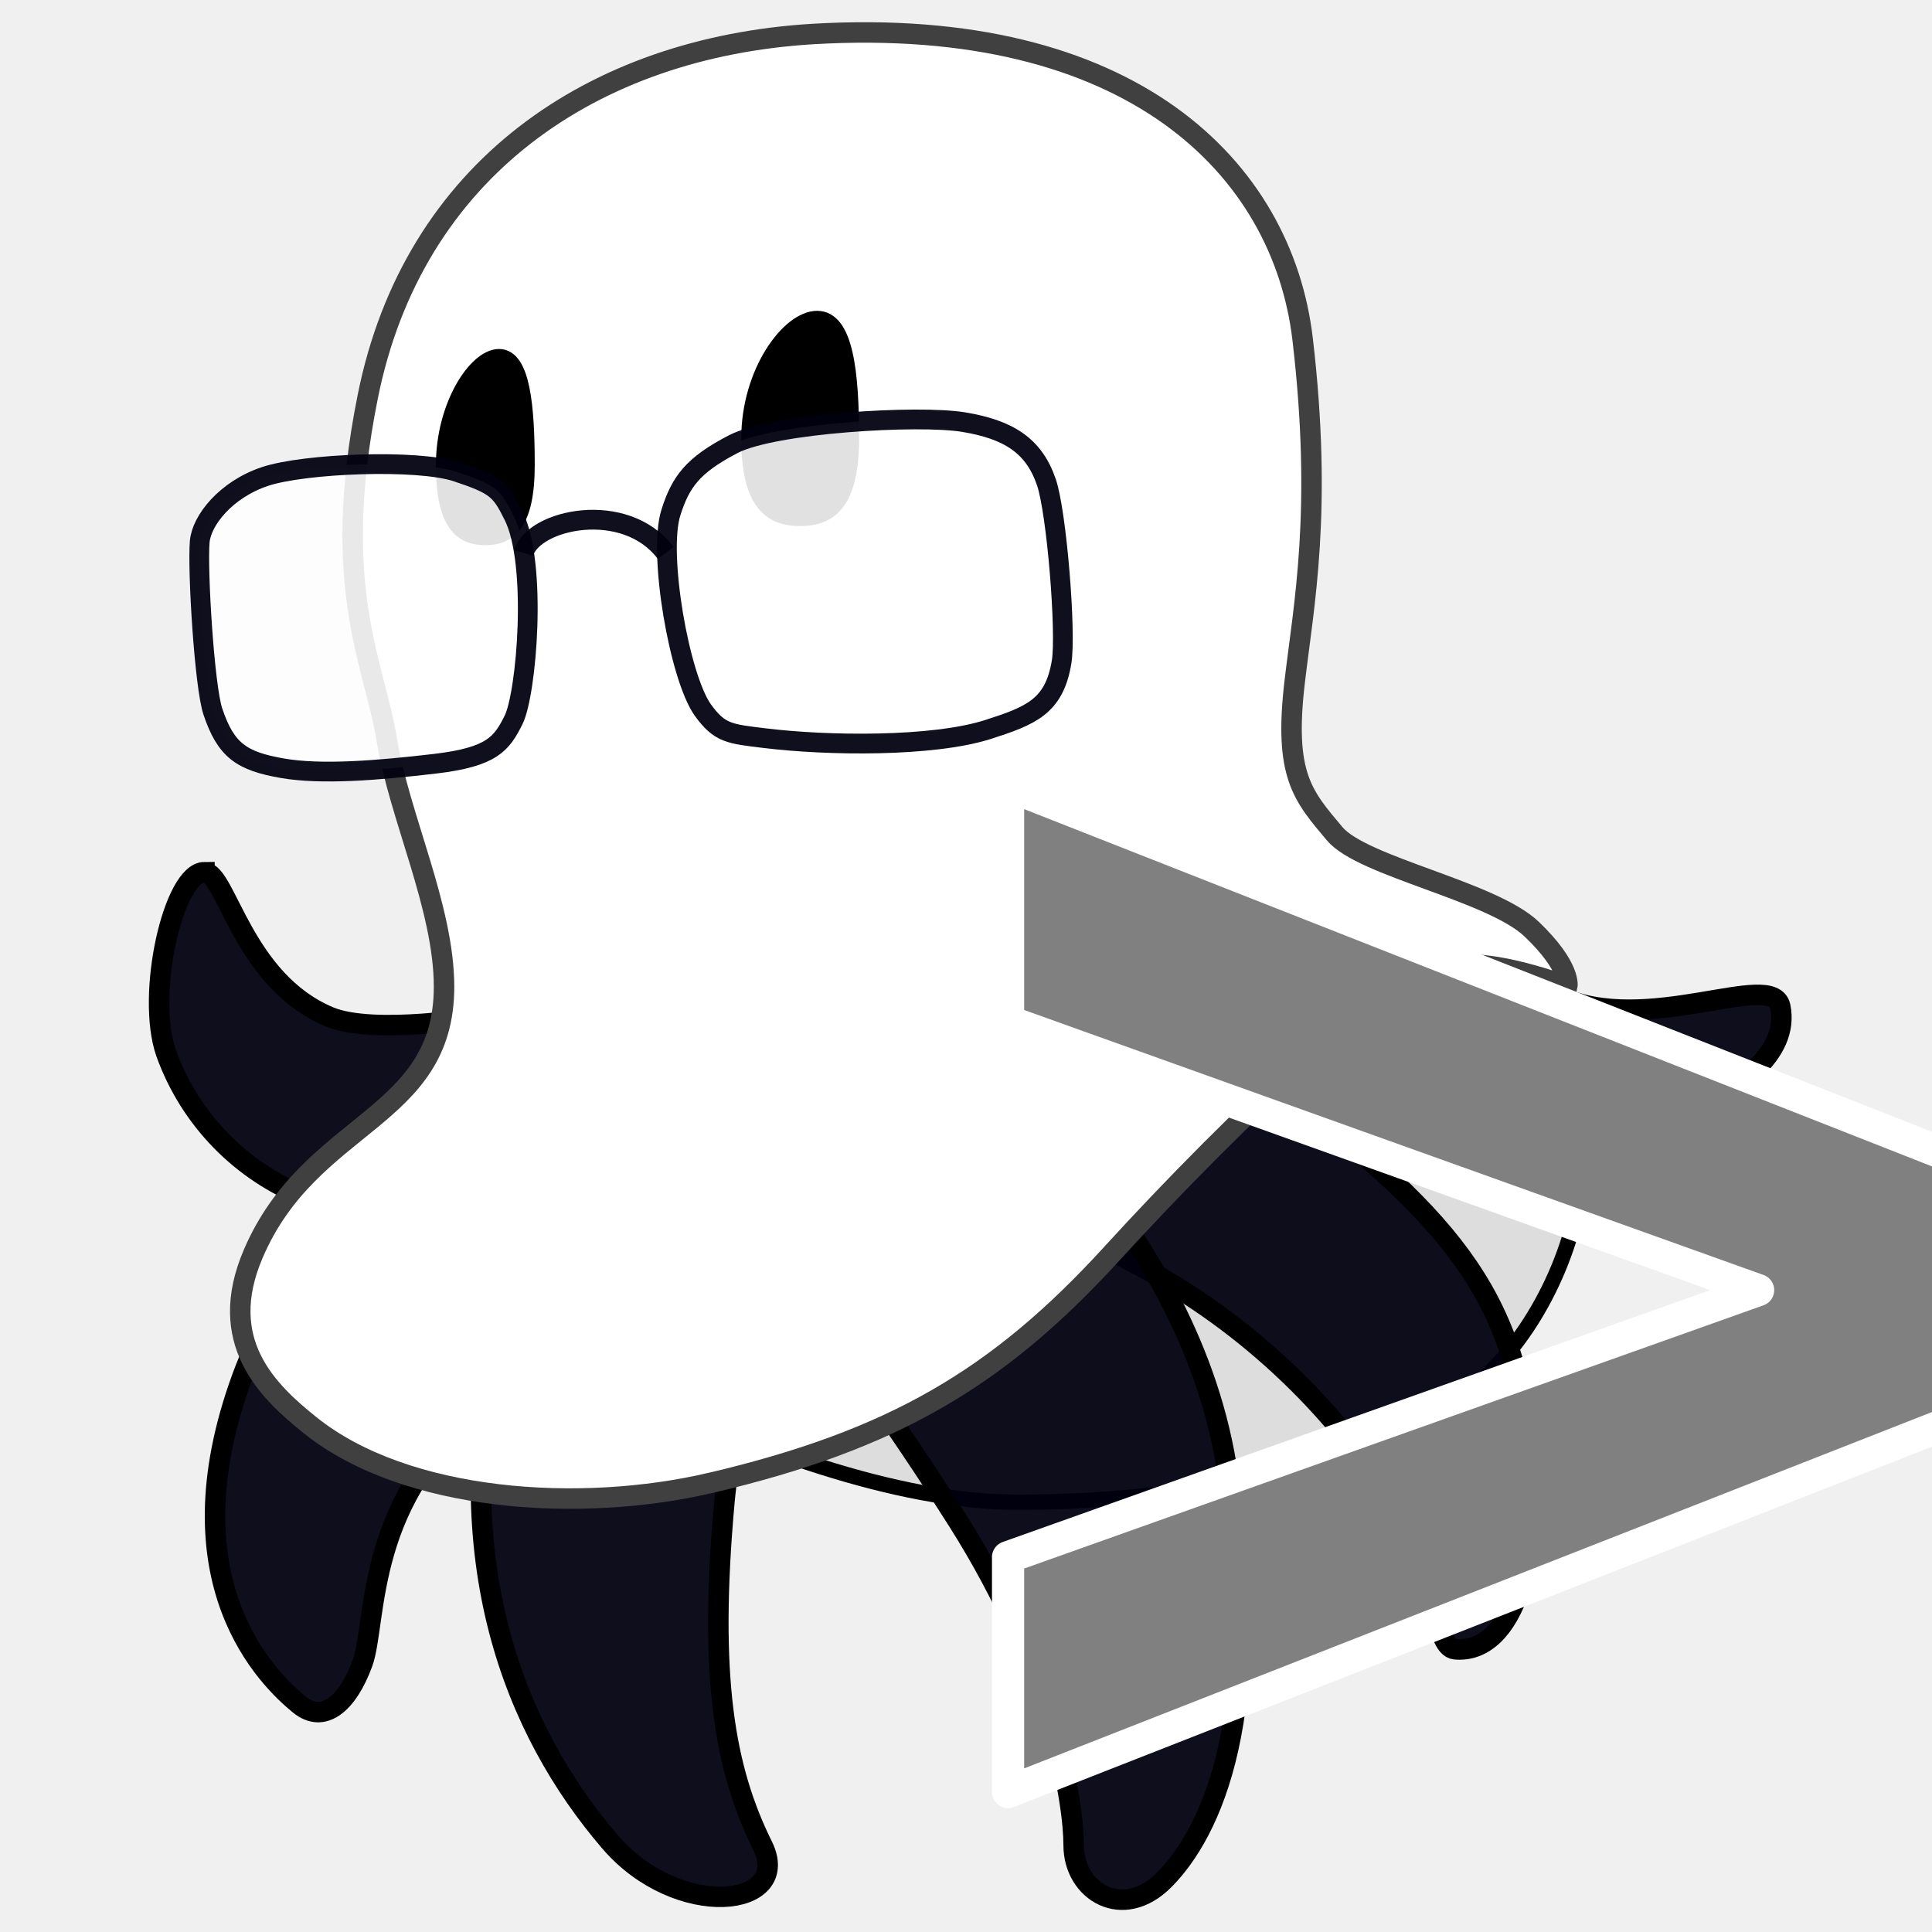
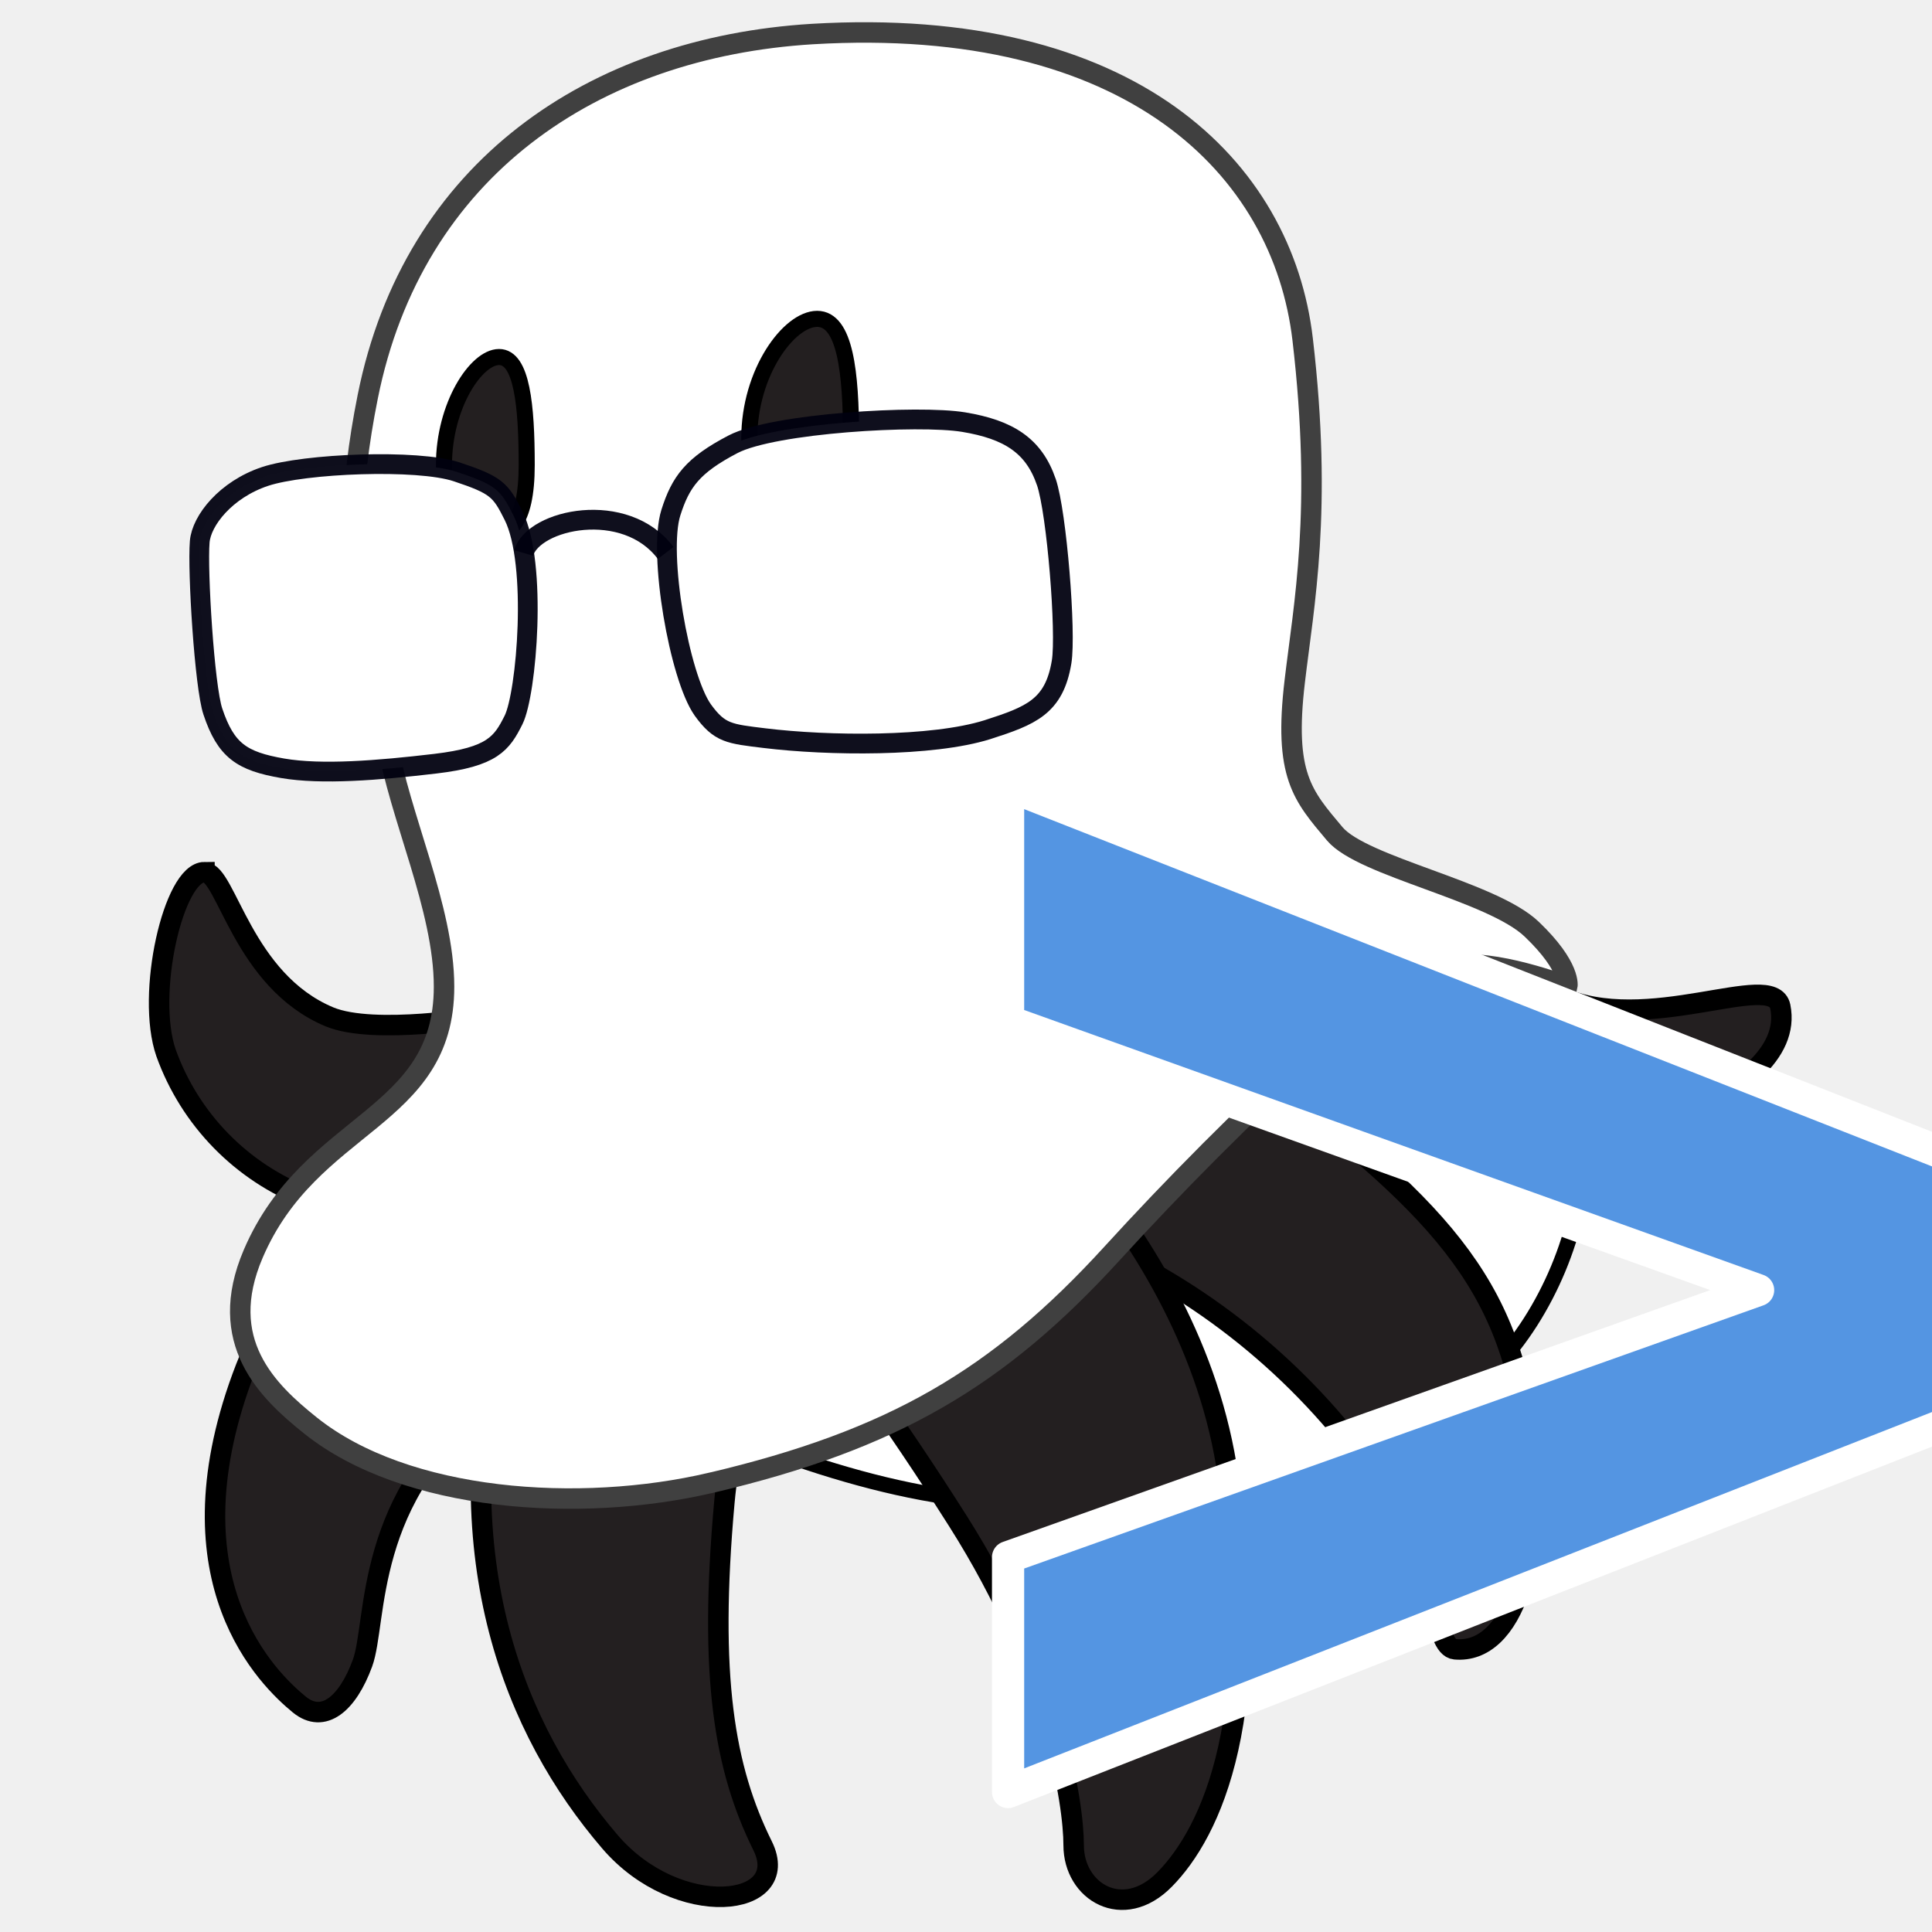
<svg xmlns="http://www.w3.org/2000/svg" xmlns:xlink="http://www.w3.org/1999/xlink" id="Layer_1" data-name="Layer 1" viewBox="0 0 240 240" version="1.1">
  <defs id="defs3775">
    <linearGradient id="linearGradient8431">
      <stop style="stop-color:#000000;stop-opacity:1;" offset="0" id="stop8427" />
      <stop style="stop-color:#000000;stop-opacity:0;" offset="1" id="stop8429" />
    </linearGradient>
    <linearGradient id="linearGradient8395">
      <stop style="stop-color:#ffffff;stop-opacity:1;" offset="0" id="stop8391" />
      <stop style="stop-color:#ffffff;stop-opacity:0;" offset="1" id="stop8393" />
    </linearGradient>
    <style id="style3773">.cls-1,.cls-4{fill:#fff;}.cls-1,.cls-2,.cls-4,.cls-5{stroke:#231f20;stroke-miterlimit:10;}.cls-1{stroke-width:5px;}.cls-2,.cls-3{fill:#231f20;}.cls-2{stroke-width:3px;}.cls-4,.cls-5{stroke-width:4px;}.cls-5{fill:none;}</style>
    <linearGradient xlink:href="#linearGradient8395" id="linearGradient8399" x1="120.79" y1="170.551" x2="234.759" y2="170.551" gradientUnits="userSpaceOnUse" />
    <linearGradient xlink:href="#linearGradient8431" id="linearGradient8433" x1="120.79" y1="170.551" x2="234.759" y2="170.551" gradientUnits="userSpaceOnUse" gradientTransform="translate(4.31455,10.06728)" />
  </defs>
-   <g id="g7825" transform="matrix(2.726335,0,0,2.726335,-7.022134,-29.71735)">
-     <path style="display:inline;fill:#dddddd;fill-opacity:1;stroke:#000000;stroke-width:0.695;stroke-miterlimit:4;stroke-dasharray:none;stroke-opacity:1" id="path3779-7" d="m 48.889,79.348 c 8.089,0 14.789,-1.566 20.009,-4.698 5.1,-3.059 8.699,-13.947 2.61,-17.224 -2.629,-1.416 -9.987,-0.546 -16.278,0.766 -6.291,1.312 -35.958,4.586 -35.049,7.864 0.909,3.278 17.925,13.292 28.708,13.292 z" class="cls-1" />
-     <g transform="translate(-221.102,-52.33531)" style="display:inline;stroke:#000000;stroke-opacity:1" id="g7677">
-       <path class="cls-2" d="m 232.994,102.976 c 0.993,0 1.739,4.942 5.695,6.592 2.036,0.846 6.955,0 6.955,0 l -1.008,8.728 c 0,0 -2.964,1.159 -6.955,-0.491 a 11.089,11.089 0 0 1 -6.437,-6.592 c -0.931,-2.681 0.344,-8.238 1.75,-8.238 z" id="path3781-0" style="fill:#00000f;fill-opacity:0.941;stroke:#000000;stroke-width:0.933;stroke-miterlimit:4;stroke-dasharray:none;stroke-opacity:1" />
-       <path class="cls-2" d="m 279.332,110.8 c 9.505,7.001 12.917,10.432 13.91,17.387 0.869,6.085 -0.653,10.432 -3.265,10.197 -1.001,-0.093 -0.827,-3.586 -2.821,-6.731 a 31.057,31.057 0 0 0 -12.615,-11.29 c -6.337,-3.029 4.791,-9.563 4.791,-9.563 z" id="path3783-4" style="fill:#00000f;fill-opacity:0.941;stroke:#000000;stroke-width:0.933;stroke-miterlimit:4;stroke-dasharray:none;stroke-opacity:1" />
-       <path class="cls-2" d="m 304.795,109.099 c 0.869,4.293 -9.595,6.917 -12.203,6.917 -2.608,0 -9.636,-0.815 -12.244,-2.554 -2.608,-1.739 1.739,-6.955 5.216,-6.955 3.477,0 5.195,0.284 9.138,2.115 4.008,1.861 9.746,-1.227 10.093,0.477 z" id="path3785-7" style="fill:#00000f;fill-opacity:0.941;stroke:#000000;stroke-width:0.933;stroke-miterlimit:4;stroke-dasharray:none;stroke-opacity:1" />
-       <path class="cls-3" d="m 251.281,114.467 c -4.416,0.502 -13.156,2.187 -16.572,11.526 -3.416,9.339 1.194,13.751 2.608,14.91 1.09,0.889 2.195,-0.023 2.879,-1.893 0.684,-1.87 0.031,-7.666 5.796,-11.9 5.765,-4.235 8.5,-3.555 8.5,-3.555 z" id="path3787-5" style="fill:#00000f;fill-opacity:0.941;stroke:#000000;stroke-width:0.933;stroke-miterlimit:4;stroke-dasharray:none;stroke-opacity:1" />
-       <path class="cls-3" d="m 246.447,123.516 c -2.442,10.842 0.676,18.573 5.023,23.639 3.091,3.605 8.357,3.018 6.955,0.182 -1.739,-3.512 -2.461,-7.693 -1.739,-15.683 0.723,-7.99 6.348,-13.856 6.348,-13.856 l -10.896,-5.232 c 0,0 -3.508,1.26 -5.691,10.95 z" id="path3789-3" style="fill:#00000f;fill-opacity:0.941;stroke:#000000;stroke-width:0.933;stroke-miterlimit:4;stroke-dasharray:none;stroke-opacity:1" />
-       <path class="cls-3" d="m 272.598,147.313 c 0,2.125 2.253,3.477 4.138,1.565 2.106,-2.125 4.702,-7.488 2.817,-18.898 -1.886,-11.41 -12.24,-19.126 -12.24,-19.126 l -10.363,7.608 c 0,0 4.424,4.691 10.37,14.072 4.409,6.955 5.278,12.878 5.278,14.779 z" id="path3791-7" style="fill:#00000f;fill-opacity:0.941;stroke:#000000;stroke-width:0.933;stroke-miterlimit:4;stroke-dasharray:none;stroke-opacity:1" />
+   <g id="g7825" transform="matrix(2.726335,0,0,2.726335,-7.022134,-29.71735)" style="fill-opacity:1">
+     <path style="display:inline;fill-opacity:1;stroke:#000000;stroke-width:0.695;stroke-miterlimit:4;stroke-dasharray:none;stroke-opacity:1" id="path3779-7" d="m 48.889,79.348 c 8.089,0 14.789,-1.566 20.009,-4.698 5.1,-3.059 8.699,-13.947 2.61,-17.224 -2.629,-1.416 -9.987,-0.546 -16.278,0.766 -6.291,1.312 -35.958,4.586 -35.049,7.864 0.909,3.278 17.925,13.292 28.708,13.292 z" class="cls-1" />
+     <g transform="translate(-221.102,-52.33531)" style="display:inline;stroke:#000000;stroke-opacity:1;fill-opacity:1" id="g7677">
+       <path class="cls-2" d="m 232.994,102.976 c 0.993,0 1.739,4.942 5.695,6.592 2.036,0.846 6.955,0 6.955,0 l -1.008,8.728 c 0,0 -2.964,1.159 -6.955,-0.491 a 11.089,11.089 0 0 1 -6.437,-6.592 c -0.931,-2.681 0.344,-8.238 1.75,-8.238 z" id="path3781-0" style="fill-opacity:1;stroke:#000000;stroke-width:0.933;stroke-miterlimit:4;stroke-dasharray:none;stroke-opacity:1" />
+       <path class="cls-2" d="m 279.332,110.8 c 9.505,7.001 12.917,10.432 13.91,17.387 0.869,6.085 -0.653,10.432 -3.265,10.197 -1.001,-0.093 -0.827,-3.586 -2.821,-6.731 a 31.057,31.057 0 0 0 -12.615,-11.29 c -6.337,-3.029 4.791,-9.563 4.791,-9.563 z" id="path3783-4" style="fill-opacity:1;stroke:#000000;stroke-width:0.933;stroke-miterlimit:4;stroke-dasharray:none;stroke-opacity:1" />
+       <path class="cls-2" d="m 304.795,109.099 c 0.869,4.293 -9.595,6.917 -12.203,6.917 -2.608,0 -9.636,-0.815 -12.244,-2.554 -2.608,-1.739 1.739,-6.955 5.216,-6.955 3.477,0 5.195,0.284 9.138,2.115 4.008,1.861 9.746,-1.227 10.093,0.477 z" id="path3785-7" style="fill-opacity:1;stroke:#000000;stroke-width:0.933;stroke-miterlimit:4;stroke-dasharray:none;stroke-opacity:1" />
+       <path class="cls-3" d="m 251.281,114.467 c -4.416,0.502 -13.156,2.187 -16.572,11.526 -3.416,9.339 1.194,13.751 2.608,14.91 1.09,0.889 2.195,-0.023 2.879,-1.893 0.684,-1.87 0.031,-7.666 5.796,-11.9 5.765,-4.235 8.5,-3.555 8.5,-3.555 z" id="path3787-5" style="fill-opacity:1;stroke:#000000;stroke-width:0.933;stroke-miterlimit:4;stroke-dasharray:none;stroke-opacity:1" />
+       <path class="cls-3" d="m 246.447,123.516 c -2.442,10.842 0.676,18.573 5.023,23.639 3.091,3.605 8.357,3.018 6.955,0.182 -1.739,-3.512 -2.461,-7.693 -1.739,-15.683 0.723,-7.99 6.348,-13.856 6.348,-13.856 l -10.896,-5.232 c 0,0 -3.508,1.26 -5.691,10.95 z" id="path3789-3" style="fill-opacity:1;stroke:#000000;stroke-width:0.933;stroke-miterlimit:4;stroke-dasharray:none;stroke-opacity:1" />
+       <path class="cls-3" d="m 272.598,147.313 c 0,2.125 2.253,3.477 4.138,1.565 2.106,-2.125 4.702,-7.488 2.817,-18.898 -1.886,-11.41 -12.24,-19.126 -12.24,-19.126 l -10.363,7.608 c 0,0 4.424,4.691 10.37,14.072 4.409,6.955 5.278,12.878 5.278,14.779 z" id="path3791-7" style="fill-opacity:1;stroke:#000000;stroke-width:0.933;stroke-miterlimit:4;stroke-dasharray:none;stroke-opacity:1" />
    </g>
-     <path style="display:inline;fill:#ffffff;fill-opacity:1;stroke:#404040;stroke-width:0.933;stroke-linecap:butt;stroke-linejoin:miter;stroke-miterlimit:4;stroke-dasharray:none;stroke-opacity:1;paint-order:normal" id="path3793-1" d="m 34.978,78.46 c -5.985,1.406 -13.91,0.869 -18.256,-2.608 -1.967,-1.573 -4.32,-3.829 -2.608,-7.824 2.608,-6.085 8.694,-6.085 8.694,-12.171 0,-3.593 -2.044,-7.77 -2.608,-11.248 -0.564,-3.477 -2.608,-6.955 -0.869,-15.629 2.075,-10.37 10.274,-15.919 20.262,-16.529 14.512,-0.858 21.421,6.097 22.337,13.91 0.916,7.813 0.046,12.121 -0.359,15.575 -0.51,4.293 0.359,5.216 1.82,6.955 1.26,1.503 7.156,2.608 8.976,4.347 1.82,1.739 1.622,2.609 1.622,2.609 0,0 -3.443,-1.321 -5.216,-0.923 -2.639,0.591 -4.23,1.938 -5.969,3.53 -3.647,3.342 -6.758,6.491 -9.563,9.563 -5.205,5.699 -9.999,8.496 -18.26,10.444 z" class="cls-1" />
-     <g transform="matrix(0.6659454,0,0,0.6659454,-0.7732448,2.797337)" style="display:inline;fill:#000000;fill-opacity:1" id="g6677">
-       <path class="cls-3" d="m 41.066,43.987 c 0,4.061 -1.265,4.932 -2.831,4.932 -1.567,0 -2.831,-0.847 -2.831,-4.932 0,-4.085 2.211,-7.392 3.771,-7.392 1.561,0 1.891,3.313 1.891,7.392 z" id="path3795-8" style="fill:#000000;fill-opacity:1;stroke:#000000;stroke-width:1.1;stroke-miterlimit:4;stroke-dasharray:none;stroke-opacity:1" />
-       <path class="cls-3" d="m 63.258,42.159 c 0,4.514 -1.561,5.454 -3.481,5.454 -1.92,0 -3.481,-0.934 -3.481,-5.454 0,-4.52 2.721,-8.175 4.642,-8.175 1.92,0 2.321,3.661 2.321,8.175 z" id="path3797-5" style="fill:#000000;fill-opacity:1;stroke:#000000;stroke-width:1.1;stroke-miterlimit:4;stroke-dasharray:none;stroke-opacity:1" />
+     <path style="display:inline;fill-opacity:1;stroke:#404040;stroke-width:0.933;stroke-linecap:butt;stroke-linejoin:miter;stroke-miterlimit:4;stroke-dasharray:none;stroke-opacity:1;paint-order:normal" id="path3793-1" d="m 34.978,78.46 c -5.985,1.406 -13.91,0.869 -18.256,-2.608 -1.967,-1.573 -4.32,-3.829 -2.608,-7.824 2.608,-6.085 8.694,-6.085 8.694,-12.171 0,-3.593 -2.044,-7.77 -2.608,-11.248 -0.564,-3.477 -2.608,-6.955 -0.869,-15.629 2.075,-10.37 10.274,-15.919 20.262,-16.529 14.512,-0.858 21.421,6.097 22.337,13.91 0.916,7.813 0.046,12.121 -0.359,15.575 -0.51,4.293 0.359,5.216 1.82,6.955 1.26,1.503 7.156,2.608 8.976,4.347 1.82,1.739 1.622,2.609 1.622,2.609 0,0 -3.443,-1.321 -5.216,-0.923 -2.639,0.591 -4.23,1.938 -5.969,3.53 -3.647,3.342 -6.758,6.491 -9.563,9.563 -5.205,5.699 -9.999,8.496 -18.26,10.444 z" class="cls-1" />
+     <g transform="matrix(0.6659454,0,0,0.6659454,-0.7732448,2.797337)" style="display:inline;fill-opacity:1" id="g6677">
+       <path class="cls-3" d="m 41.066,43.987 c 0,4.061 -1.265,4.932 -2.831,4.932 -1.567,0 -2.831,-0.847 -2.831,-4.932 0,-4.085 2.211,-7.392 3.771,-7.392 1.561,0 1.891,3.313 1.891,7.392 z" id="path3795-8" style="fill-opacity:1;stroke:#000000;stroke-width:1.1;stroke-miterlimit:4;stroke-dasharray:none;stroke-opacity:1" />
+       <path class="cls-3" d="m 63.258,42.159 c 0,4.514 -1.561,5.454 -3.481,5.454 -1.92,0 -3.481,-0.934 -3.481,-5.454 0,-4.52 2.721,-8.175 4.642,-8.175 1.92,0 2.321,3.661 2.321,8.175 z" id="path3797-5" style="fill-opacity:1;stroke:#000000;stroke-width:1.1;stroke-miterlimit:4;stroke-dasharray:none;stroke-opacity:1" />
    </g>
-     <g style="display:inline;stroke:#00000f;stroke-width:0.9;stroke-linecap:butt;stroke-linejoin:round;stroke-miterlimit:4;stroke-dasharray:none;stroke-opacity:0.941;paint-order:normal" transform="translate(-10.1415,-4.373572)" id="g7020">
-       <path class="cls-4" d="m 21.817,39.959 c 0.077,-0.966 1.19,-2.38 2.975,-2.975 1.785,-0.595 6.955,-0.804 8.74,-0.209 1.785,0.595 1.994,0.804 2.585,1.994 1.097,2.195 0.595,8.114 0,9.308 -0.533,1.063 -0.947,1.685 -3.566,1.994 -2.62,0.309 -5.181,0.514 -6.955,0.209 -1.855,-0.321 -2.585,-0.804 -3.18,-2.585 -0.383,-1.136 -0.707,-6.41 -0.599,-7.735 z" id="path3799-7" style="fill:#ffffff;fill-opacity:0.879;stroke:#00000f;stroke-width:0.9;stroke-linecap:butt;stroke-linejoin:round;stroke-miterlimit:4;stroke-dasharray:none;stroke-opacity:0.941;paint-order:normal" />
-       <path class="cls-4" d="m 60.393,37.239 c -0.568,-1.661 -1.716,-2.392 -3.767,-2.732 -2.052,-0.34 -8.659,0.046 -10.506,1.008 -1.847,0.962 -2.392,1.716 -2.836,3.118 -0.591,1.874 0.386,7.476 1.453,8.987 0.773,1.07 1.209,1.09 2.817,1.287 2.902,0.355 7.635,0.406 10.154,-0.386 1.982,-0.638 3.045,-1.043 3.381,-3.091 0.216,-1.321 -0.22,-6.796 -0.695,-8.191 z" id="path3801-6" style="fill:#ffffff;fill-opacity:0.879;stroke:#00000f;stroke-width:0.9;stroke-linecap:butt;stroke-linejoin:round;stroke-miterlimit:4;stroke-dasharray:none;stroke-opacity:0.941;paint-order:normal" />
-       <path class="cls-5" d="m 43.048,40.469 c -1.835,-2.446 -6.02,-1.546 -6.472,0" id="path3803-9" style="fill:#ffffff;fill-opacity:0;stroke:#00000f;stroke-width:0.9;stroke-linecap:butt;stroke-linejoin:round;stroke-miterlimit:4;stroke-dasharray:none;stroke-opacity:0.941;paint-order:normal" />
+     <g style="display:inline;stroke:#00000f;stroke-width:0.9;stroke-linecap:butt;stroke-linejoin:round;stroke-miterlimit:4;stroke-dasharray:none;stroke-opacity:0.941;paint-order:normal;fill-opacity:1" transform="translate(-10.1415,-4.373572)" id="g7020">
+       <path class="cls-4" d="m 21.817,39.959 c 0.077,-0.966 1.19,-2.38 2.975,-2.975 1.785,-0.595 6.955,-0.804 8.74,-0.209 1.785,0.595 1.994,0.804 2.585,1.994 1.097,2.195 0.595,8.114 0,9.308 -0.533,1.063 -0.947,1.685 -3.566,1.994 -2.62,0.309 -5.181,0.514 -6.955,0.209 -1.855,-0.321 -2.585,-0.804 -3.18,-2.585 -0.383,-1.136 -0.707,-6.41 -0.599,-7.735 z" id="path3799-7" style="fill-opacity:1;stroke:#00000f;stroke-width:0.9;stroke-linecap:butt;stroke-linejoin:round;stroke-miterlimit:4;stroke-dasharray:none;stroke-opacity:0.941;paint-order:normal" />
+       <path class="cls-4" d="m 60.393,37.239 c -0.568,-1.661 -1.716,-2.392 -3.767,-2.732 -2.052,-0.34 -8.659,0.046 -10.506,1.008 -1.847,0.962 -2.392,1.716 -2.836,3.118 -0.591,1.874 0.386,7.476 1.453,8.987 0.773,1.07 1.209,1.09 2.817,1.287 2.902,0.355 7.635,0.406 10.154,-0.386 1.982,-0.638 3.045,-1.043 3.381,-3.091 0.216,-1.321 -0.22,-6.796 -0.695,-8.191 z" id="path3801-6" style="fill-opacity:1;stroke:#00000f;stroke-width:0.9;stroke-linecap:butt;stroke-linejoin:round;stroke-miterlimit:4;stroke-dasharray:none;stroke-opacity:0.941;paint-order:normal" />
+       <path class="cls-5" d="m 43.048,40.469 c -1.835,-2.446 -6.02,-1.546 -6.472,0" id="path3803-9" style="fill-opacity:1;stroke:#00000f;stroke-width:0.9;stroke-linecap:butt;stroke-linejoin:round;stroke-miterlimit:4;stroke-dasharray:none;stroke-opacity:0.941;paint-order:normal" />
    </g>
  </g>
  <g id="layer4">
-     <text xml:space="preserve" style="font-style:normal;font-variant:normal;font-weight:bold;font-stretch:normal;font-size:240px;line-height:1.25;font-family:Consolas;-inkscape-font-specification:'Consolas Bold';letter-spacing:0px;word-spacing:0px;fill:#808080;fill-opacity:1;stroke:#ffffff;stroke-width:4;stroke-linecap:butt;stroke-linejoin:round;stroke-miterlimit:4;stroke-dasharray:none;stroke-dashoffset:0;stroke-opacity:1;paint-order:normal" x="114.915" y="235.389" id="text7846">
-       <tspan id="tspan7844" x="114.915" y="235.389" style="font-style:normal;font-variant:normal;font-weight:bold;font-stretch:normal;font-size:240px;font-family:Consolas;-inkscape-font-specification:'Consolas Bold';fill:#808080;fill-opacity:1;stroke:#ffffff;stroke-linecap:butt;stroke-linejoin:round;stroke-opacity:1;paint-order:normal">&gt;</tspan>
+     <text xml:space="preserve" style="font-style:normal;font-variant:normal;font-weight:bold;font-stretch:normal;font-size:240px;line-height:1.25;font-family:Consolas;-inkscape-font-specification:'Consolas Bold';letter-spacing:0px;word-spacing:0px;fill:#5495e2;fill-opacity:1;stroke:#ffffff;stroke-width:4;stroke-linecap:butt;stroke-linejoin:round;stroke-miterlimit:4;stroke-dasharray:none;stroke-dashoffset:0;stroke-opacity:1;paint-order:normal;" x="114.915" y="235.389" id="text7846">
+       <tspan id="tspan7844" x="114.915" y="235.389" style="font-style:normal;font-variant:normal;font-weight:bold;font-stretch:normal;font-size:240px;font-family:Consolas;-inkscape-font-specification:'Consolas Bold';fill:#5495e2;fill-opacity:1;stroke:#ffffff;stroke-linecap:butt;stroke-linejoin:round;stroke-opacity:1;paint-order:normal;">&gt;</tspan>
    </text>
  </g>
</svg>
